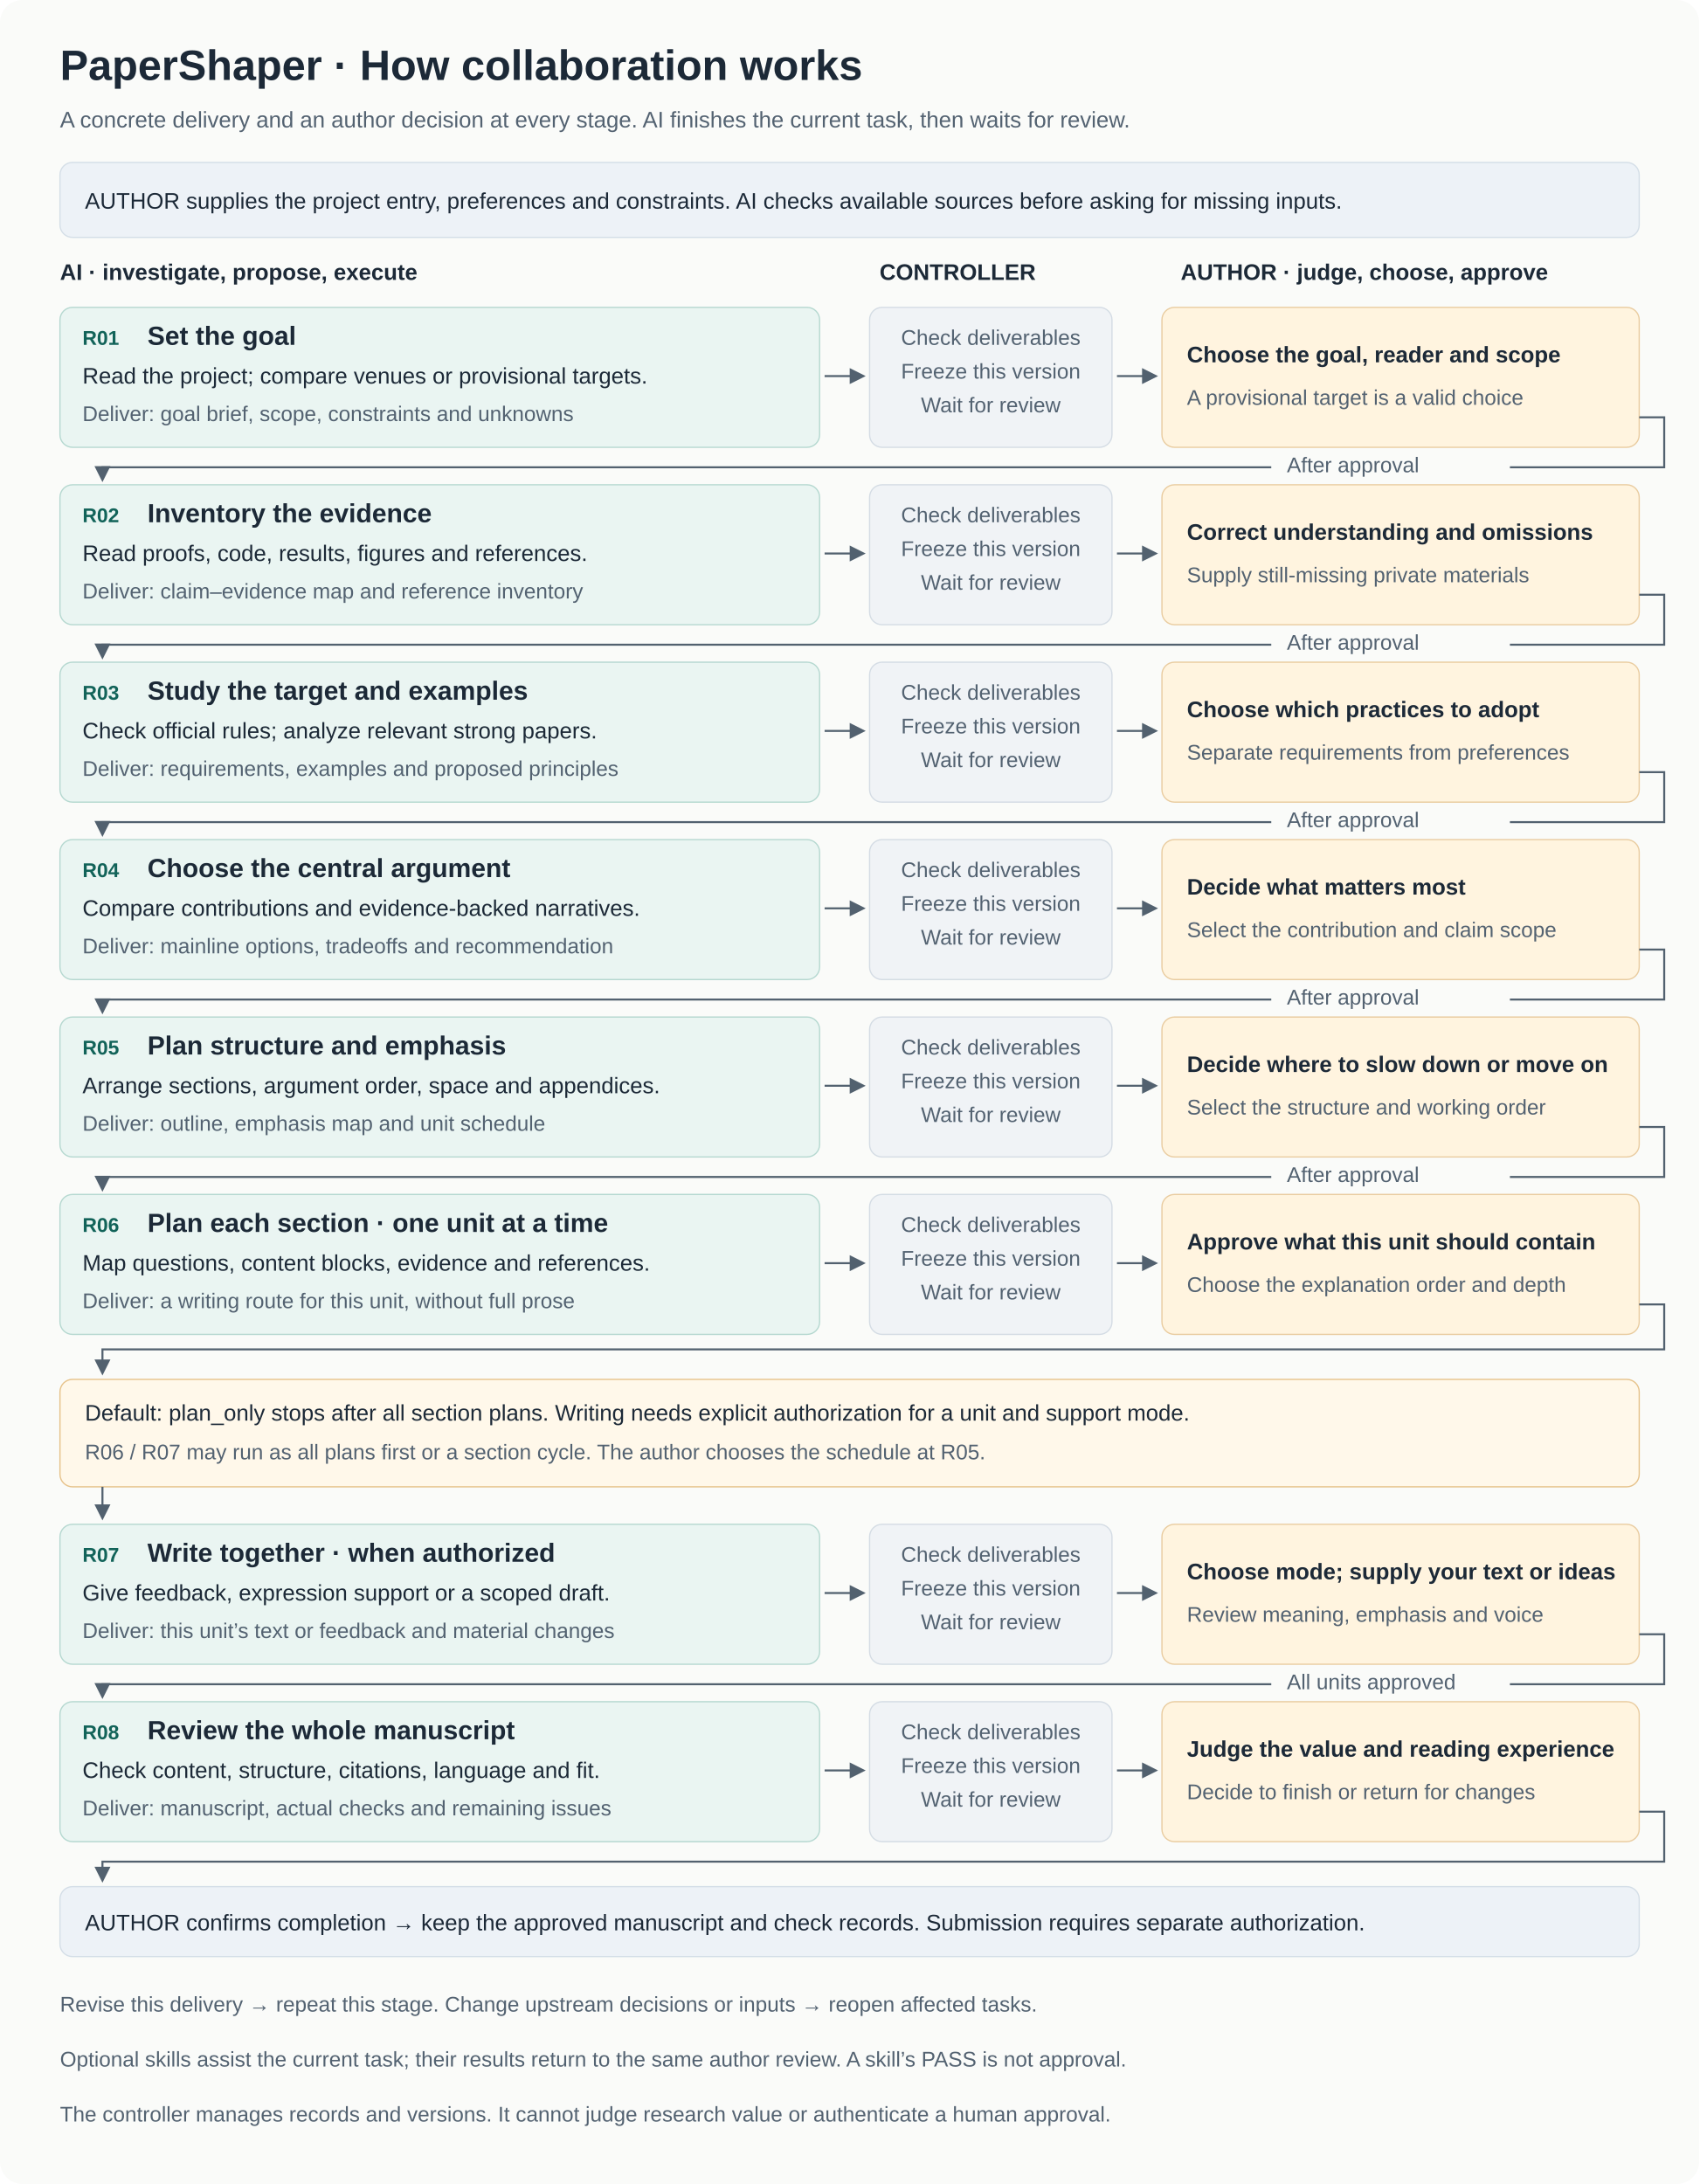
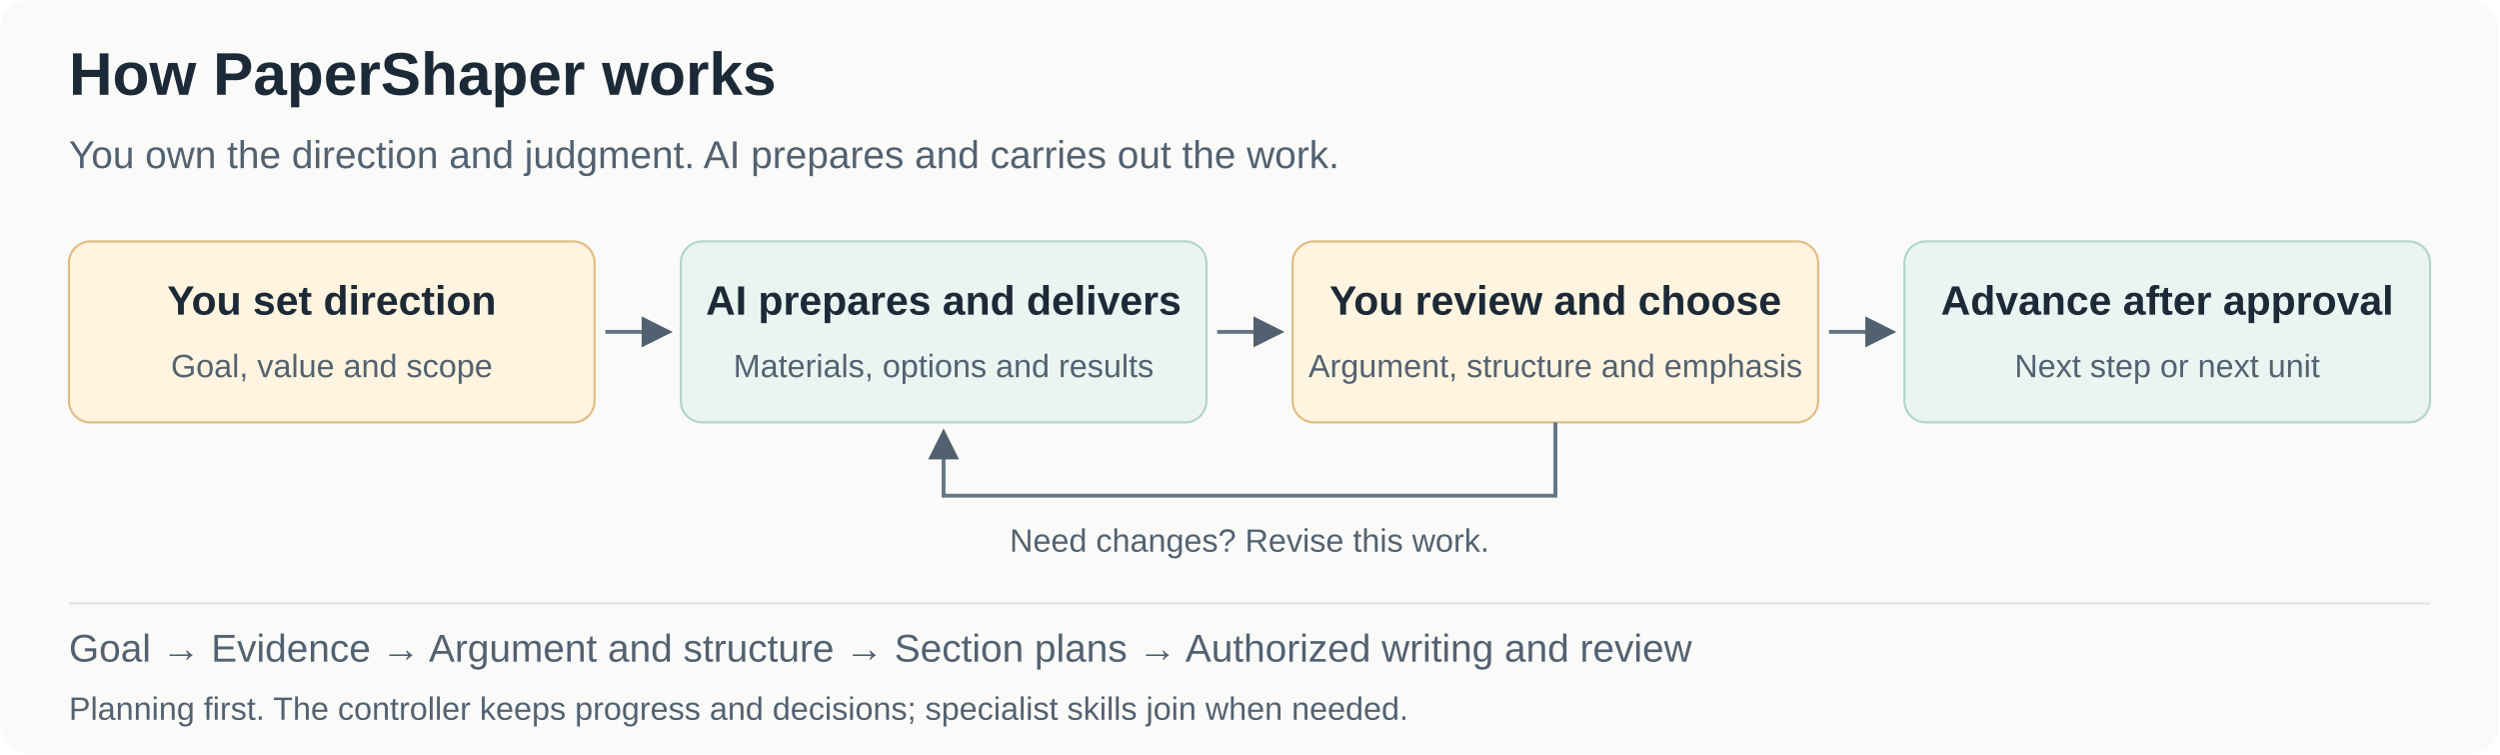
- <svg xmlns="http://www.w3.org/2000/svg" width="1360" height="1748" viewBox="0 0 1360 1748" role="img" aria-labelledby="title desc">
+ <svg xmlns="http://www.w3.org/2000/svg" width="1160" height="350" viewBox="0 0 1160 350" role="img" aria-labelledby="title desc">
  <defs>
    <marker id="arrow" markerWidth="8" markerHeight="8" refX="6.2" refY="4" orient="auto">
      <path d="M0 0L8 4L0 8Z" fill="#52616f" />
    </marker>
  </defs>
-   <style>text{font-family:Arial,"PingFang SC","Noto Sans CJK SC","Microsoft YaHei",sans-serif;fill:#1c2937}.title{font-size:34px;font-weight:700}.sub{font-size:18px;fill:#536271}.col{font-size:18px;font-weight:700}.stage{font-size:21px;font-weight:700}.body{font-size:18px}.small{font-size:17px;fill:#536271}.human{font-size:18px;font-weight:600}.id{font-size:16px;font-weight:700;fill:#126359}.route{fill:none;stroke:#52616f;stroke-width:1.6;marker-end:url(#arrow)}</style>
-   <rect width="1360" height="1748" rx="18" fill="#fafbf9" />
-   <text x="48" y="64" class="title">PaperShaper · How collaboration works</text>
-   <text x="48" y="102" class="sub">A concrete delivery and an author decision at every stage. AI finishes the current task, then waits for review.</text>
-   <rect x="48" y="130" width="1264" height="60" rx="10" fill="#edf2f7" stroke="#d4dee7" />
-   <text x="68" y="167" class="body">AUTHOR supplies the project entry, preferences and constraints. AI checks available sources before asking for missing inputs.</text>
-   <text x="48" y="224" class="col">AI · investigate, propose, execute</text>
-   <text x="704" y="224" class="col">CONTROLLER</text>
-   <text x="945" y="224" class="col">AUTHOR · judge, choose, approve</text>
-   <rect x="48" y="246" width="608" height="112" rx="10" fill="#eaf5f2" stroke="#b5d8d0" />
-   <rect x="696" y="246" width="194" height="112" rx="10" fill="#f0f3f6" stroke="#d4dce4" />
-   <rect x="930" y="246" width="382" height="112" rx="10" fill="#fff4df" stroke="#e9cca0" />
-   <text x="66" y="276" class="id">R01</text>
-   <text x="118" y="276" class="stage">Set the goal</text>
-   <text x="66" y="307" class="body">Read the project; compare venues or provisional targets.</text>
-   <text x="66" y="337" class="small">Deliver: goal brief, scope, constraints and unknowns</text>
-   <text x="793" y="276" class="small" text-anchor="middle">Check deliverables</text>
-   <text x="793" y="303" class="small" text-anchor="middle">Freeze this version</text>
-   <text x="793" y="330" class="small" text-anchor="middle">Wait for review</text>
-   <text x="950" y="290" class="human">Choose the goal, reader and scope</text>
-   <text x="950" y="324" class="small">A provisional target is a valid choice</text>
-   <path class="route" d="M660 301H690" />
-   <path class="route" d="M894 301H924" />
-   <path class="route" d="M1312 334H1332V374H82V383" />
-   <rect x="1018" y="361" width="190" height="24" rx="10" fill="#fafbf9" stroke="#fafbf9" />
-   <text x="1030" y="378" class="small">After approval</text>
-   <rect x="48" y="388" width="608" height="112" rx="10" fill="#eaf5f2" stroke="#b5d8d0" />
-   <rect x="696" y="388" width="194" height="112" rx="10" fill="#f0f3f6" stroke="#d4dce4" />
-   <rect x="930" y="388" width="382" height="112" rx="10" fill="#fff4df" stroke="#e9cca0" />
-   <text x="66" y="418" class="id">R02</text>
-   <text x="118" y="418" class="stage">Inventory the evidence</text>
-   <text x="66" y="449" class="body">Read proofs, code, results, figures and references.</text>
-   <text x="66" y="479" class="small">Deliver: claim–evidence map and reference inventory</text>
-   <text x="793" y="418" class="small" text-anchor="middle">Check deliverables</text>
-   <text x="793" y="445" class="small" text-anchor="middle">Freeze this version</text>
-   <text x="793" y="472" class="small" text-anchor="middle">Wait for review</text>
-   <text x="950" y="432" class="human">Correct understanding and omissions</text>
-   <text x="950" y="466" class="small">Supply still-missing private materials</text>
-   <path class="route" d="M660 443H690" />
-   <path class="route" d="M894 443H924" />
-   <path class="route" d="M1312 476H1332V516H82V525" />
-   <rect x="1018" y="503" width="190" height="24" rx="10" fill="#fafbf9" stroke="#fafbf9" />
-   <text x="1030" y="520" class="small">After approval</text>
-   <rect x="48" y="530" width="608" height="112" rx="10" fill="#eaf5f2" stroke="#b5d8d0" />
-   <rect x="696" y="530" width="194" height="112" rx="10" fill="#f0f3f6" stroke="#d4dce4" />
-   <rect x="930" y="530" width="382" height="112" rx="10" fill="#fff4df" stroke="#e9cca0" />
-   <text x="66" y="560" class="id">R03</text>
-   <text x="118" y="560" class="stage">Study the target and examples</text>
-   <text x="66" y="591" class="body">Check official rules; analyze relevant strong papers.</text>
-   <text x="66" y="621" class="small">Deliver: requirements, examples and proposed principles</text>
-   <text x="793" y="560" class="small" text-anchor="middle">Check deliverables</text>
-   <text x="793" y="587" class="small" text-anchor="middle">Freeze this version</text>
-   <text x="793" y="614" class="small" text-anchor="middle">Wait for review</text>
-   <text x="950" y="574" class="human">Choose which practices to adopt</text>
-   <text x="950" y="608" class="small">Separate requirements from preferences</text>
-   <path class="route" d="M660 585H690" />
-   <path class="route" d="M894 585H924" />
-   <path class="route" d="M1312 618H1332V658H82V667" />
-   <rect x="1018" y="645" width="190" height="24" rx="10" fill="#fafbf9" stroke="#fafbf9" />
-   <text x="1030" y="662" class="small">After approval</text>
-   <rect x="48" y="672" width="608" height="112" rx="10" fill="#eaf5f2" stroke="#b5d8d0" />
-   <rect x="696" y="672" width="194" height="112" rx="10" fill="#f0f3f6" stroke="#d4dce4" />
-   <rect x="930" y="672" width="382" height="112" rx="10" fill="#fff4df" stroke="#e9cca0" />
-   <text x="66" y="702" class="id">R04</text>
-   <text x="118" y="702" class="stage">Choose the central argument</text>
-   <text x="66" y="733" class="body">Compare contributions and evidence-backed narratives.</text>
-   <text x="66" y="763" class="small">Deliver: mainline options, tradeoffs and recommendation</text>
-   <text x="793" y="702" class="small" text-anchor="middle">Check deliverables</text>
-   <text x="793" y="729" class="small" text-anchor="middle">Freeze this version</text>
-   <text x="793" y="756" class="small" text-anchor="middle">Wait for review</text>
-   <text x="950" y="716" class="human">Decide what matters most</text>
-   <text x="950" y="750" class="small">Select the contribution and claim scope</text>
-   <path class="route" d="M660 727H690" />
-   <path class="route" d="M894 727H924" />
-   <path class="route" d="M1312 760H1332V800H82V809" />
-   <rect x="1018" y="787" width="190" height="24" rx="10" fill="#fafbf9" stroke="#fafbf9" />
-   <text x="1030" y="804" class="small">After approval</text>
-   <rect x="48" y="814" width="608" height="112" rx="10" fill="#eaf5f2" stroke="#b5d8d0" />
-   <rect x="696" y="814" width="194" height="112" rx="10" fill="#f0f3f6" stroke="#d4dce4" />
-   <rect x="930" y="814" width="382" height="112" rx="10" fill="#fff4df" stroke="#e9cca0" />
-   <text x="66" y="844" class="id">R05</text>
-   <text x="118" y="844" class="stage">Plan structure and emphasis</text>
-   <text x="66" y="875" class="body">Arrange sections, argument order, space and appendices.</text>
-   <text x="66" y="905" class="small">Deliver: outline, emphasis map and unit schedule</text>
-   <text x="793" y="844" class="small" text-anchor="middle">Check deliverables</text>
-   <text x="793" y="871" class="small" text-anchor="middle">Freeze this version</text>
-   <text x="793" y="898" class="small" text-anchor="middle">Wait for review</text>
-   <text x="950" y="858" class="human">Decide where to slow down or move on</text>
-   <text x="950" y="892" class="small">Select the structure and working order</text>
-   <path class="route" d="M660 869H690" />
-   <path class="route" d="M894 869H924" />
-   <path class="route" d="M1312 902H1332V942H82V951" />
-   <rect x="1018" y="929" width="190" height="24" rx="10" fill="#fafbf9" stroke="#fafbf9" />
-   <text x="1030" y="946" class="small">After approval</text>
-   <rect x="48" y="956" width="608" height="112" rx="10" fill="#eaf5f2" stroke="#b5d8d0" />
-   <rect x="696" y="956" width="194" height="112" rx="10" fill="#f0f3f6" stroke="#d4dce4" />
-   <rect x="930" y="956" width="382" height="112" rx="10" fill="#fff4df" stroke="#e9cca0" />
-   <text x="66" y="986" class="id">R06</text>
-   <text x="118" y="986" class="stage">Plan each section · one unit at a time</text>
-   <text x="66" y="1017" class="body">Map questions, content blocks, evidence and references.</text>
-   <text x="66" y="1047" class="small">Deliver: a writing route for this unit, without full prose</text>
-   <text x="793" y="986" class="small" text-anchor="middle">Check deliverables</text>
-   <text x="793" y="1013" class="small" text-anchor="middle">Freeze this version</text>
-   <text x="793" y="1040" class="small" text-anchor="middle">Wait for review</text>
-   <text x="950" y="1000" class="human">Approve what this unit should contain</text>
-   <text x="950" y="1034" class="small">Choose the explanation order and depth</text>
-   <path class="route" d="M660 1011H690" />
-   <path class="route" d="M894 1011H924" />
-   <rect x="48" y="1220" width="608" height="112" rx="10" fill="#eaf5f2" stroke="#b5d8d0" />
-   <rect x="696" y="1220" width="194" height="112" rx="10" fill="#f0f3f6" stroke="#d4dce4" />
-   <rect x="930" y="1220" width="382" height="112" rx="10" fill="#fff4df" stroke="#e9cca0" />
-   <text x="66" y="1250" class="id">R07</text>
-   <text x="118" y="1250" class="stage">Write together · when authorized</text>
-   <text x="66" y="1281" class="body">Give feedback, expression support or a scoped draft.</text>
-   <text x="66" y="1311" class="small">Deliver: this unit’s text or feedback and material changes</text>
-   <text x="793" y="1250" class="small" text-anchor="middle">Check deliverables</text>
-   <text x="793" y="1277" class="small" text-anchor="middle">Freeze this version</text>
-   <text x="793" y="1304" class="small" text-anchor="middle">Wait for review</text>
-   <text x="950" y="1264" class="human">Choose mode; supply your text or ideas</text>
-   <text x="950" y="1298" class="small">Review meaning, emphasis and voice</text>
-   <path class="route" d="M660 1275H690" />
-   <path class="route" d="M894 1275H924" />
-   <path class="route" d="M1312 1308H1332V1348H82V1357" />
-   <rect x="1018" y="1335" width="190" height="24" rx="10" fill="#fafbf9" stroke="#fafbf9" />
-   <text x="1030" y="1352" class="small">All units approved</text>
-   <rect x="48" y="1362" width="608" height="112" rx="10" fill="#eaf5f2" stroke="#b5d8d0" />
-   <rect x="696" y="1362" width="194" height="112" rx="10" fill="#f0f3f6" stroke="#d4dce4" />
-   <rect x="930" y="1362" width="382" height="112" rx="10" fill="#fff4df" stroke="#e9cca0" />
-   <text x="66" y="1392" class="id">R08</text>
-   <text x="118" y="1392" class="stage">Review the whole manuscript</text>
-   <text x="66" y="1423" class="body">Check content, structure, citations, language and fit.</text>
-   <text x="66" y="1453" class="small">Deliver: manuscript, actual checks and remaining issues</text>
-   <text x="793" y="1392" class="small" text-anchor="middle">Check deliverables</text>
-   <text x="793" y="1419" class="small" text-anchor="middle">Freeze this version</text>
-   <text x="793" y="1446" class="small" text-anchor="middle">Wait for review</text>
-   <text x="950" y="1406" class="human">Judge the value and reading experience</text>
-   <text x="950" y="1440" class="small">Decide to finish or return for changes</text>
-   <path class="route" d="M660 1417H690" />
-   <path class="route" d="M894 1417H924" />
-   <rect x="48" y="1104" width="1264" height="86" rx="10" fill="#fff8ea" stroke="#e6c28a" />
-   <text x="68" y="1137" class="body">Default: plan_only stops after all section plans. Writing needs explicit authorization for a unit and support mode.</text>
-   <text x="68" y="1168" class="small">R06 / R07 may run as all plans first or a section cycle. The author chooses the schedule at R05.</text>
-   <path class="route" d="M1312 1044H1332V1080H82V1098" />
-   <path class="route" d="M82 1190V1214" />
-   <rect x="48" y="1510" width="1264" height="56" rx="10" fill="#edf2f7" stroke="#d4dee7" />
-   <text x="68" y="1545" class="body">AUTHOR confirms completion → keep the approved manuscript and check records. Submission requires separate authorization.</text>
-   <path class="route" d="M1312 1450H1332V1490H82V1504" />
-   <text x="48" y="1610" class="small">Revise this delivery → repeat this stage. Change upstream decisions or inputs → reopen affected tasks.</text>
-   <text x="48" y="1654" class="small">Optional skills assist the current task; their results return to the same author review. A skill’s PASS is not approval.</text>
-   <text x="48" y="1698" class="small">The controller manages records and versions. It cannot judge research value or authenticate a human approval.</text>
+   <style>text{font-family:Arial,"PingFang SC","Noto Sans CJK SC","Microsoft YaHei",sans-serif;fill:#1c2937}.title{font-size:28px;font-weight:700}.sub{font-size:18px;fill:#536271}.node{font-size:19px;font-weight:700}.detail{font-size:15px;fill:#536271}.route{fill:none;stroke:#647683;stroke-width:1.8;marker-end:url(#arrow)}</style>
+   <rect width="1160" height="350" rx="14" fill="#fafbf9" />
+   <text x="32" y="44" class="title">How PaperShaper works</text>
+   <text x="32" y="78" class="sub">You own the direction and judgment. AI prepares and carries out the work.</text>
+   <rect x="32" y="112" width="244" height="84" rx="10" fill="#fff4df" stroke="#dfbd82" />
+   <text x="154" y="146" class="node" text-anchor="middle">You set direction</text>
+   <text x="154" y="175" class="detail" text-anchor="middle">Goal, value and scope</text>
+   <path class="route" d="M281 154H309" />
+   <rect x="316" y="112" width="244" height="84" rx="10" fill="#eaf5f2" stroke="#b2d4cb" />
+   <text x="438" y="146" class="node" text-anchor="middle">AI prepares and delivers</text>
+   <text x="438" y="175" class="detail" text-anchor="middle">Materials, options and results</text>
+   <path class="route" d="M565 154H593" />
+   <rect x="600" y="112" width="244" height="84" rx="10" fill="#fff4df" stroke="#dfbd82" />
+   <text x="722" y="146" class="node" text-anchor="middle">You review and choose</text>
+   <text x="722" y="175" class="detail" text-anchor="middle">Argument, structure and emphasis</text>
+   <path class="route" d="M849 154H877" />
+   <rect x="884" y="112" width="244" height="84" rx="10" fill="#eaf5f2" stroke="#b2d4cb" />
+   <text x="1006" y="146" class="node" text-anchor="middle">Advance after approval</text>
+   <text x="1006" y="175" class="detail" text-anchor="middle">Next step or next unit</text>
+   <path class="route" d="M722 196V230H438V202" />
+   <text x="580" y="256" class="detail" text-anchor="middle">Need changes? Revise this work.</text>
+   <path d="M32 280H1128" stroke="#dce3e7" />
+   <text x="32" y="307" class="sub">Goal → Evidence → Argument and structure → Section plans → Authorized writing and review</text>
+   <text x="32" y="334" class="detail">Planning first. The controller keeps progress and decisions; specialist skills join when needed.</text>
</svg>
